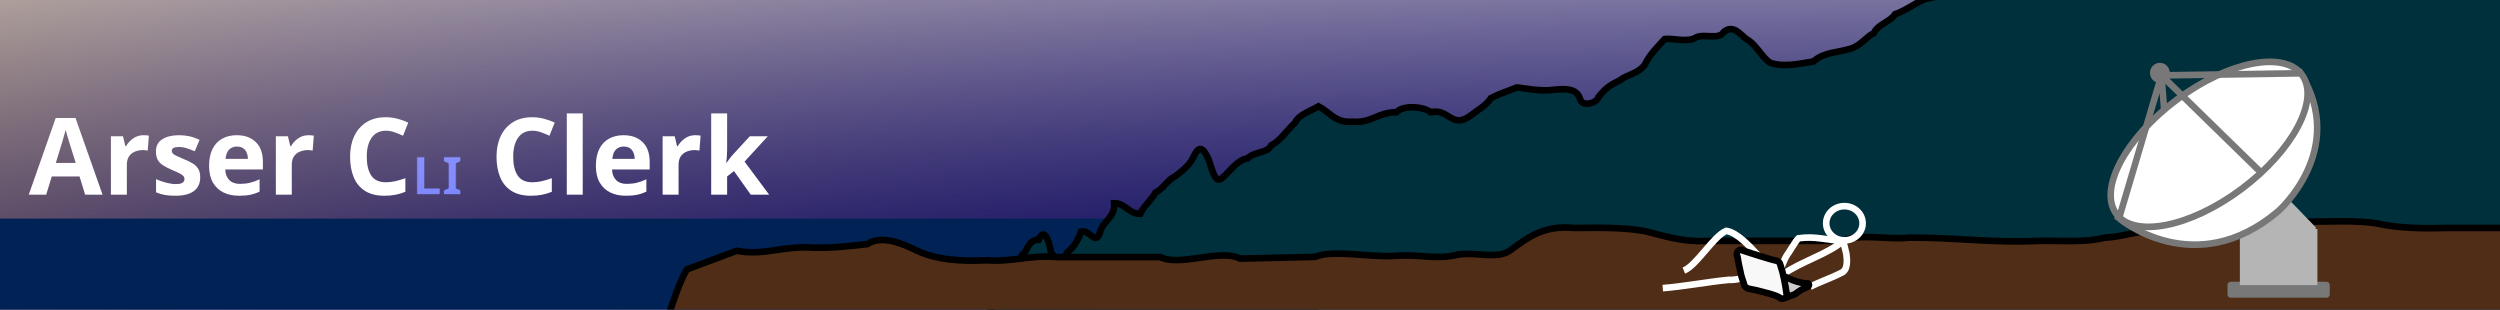
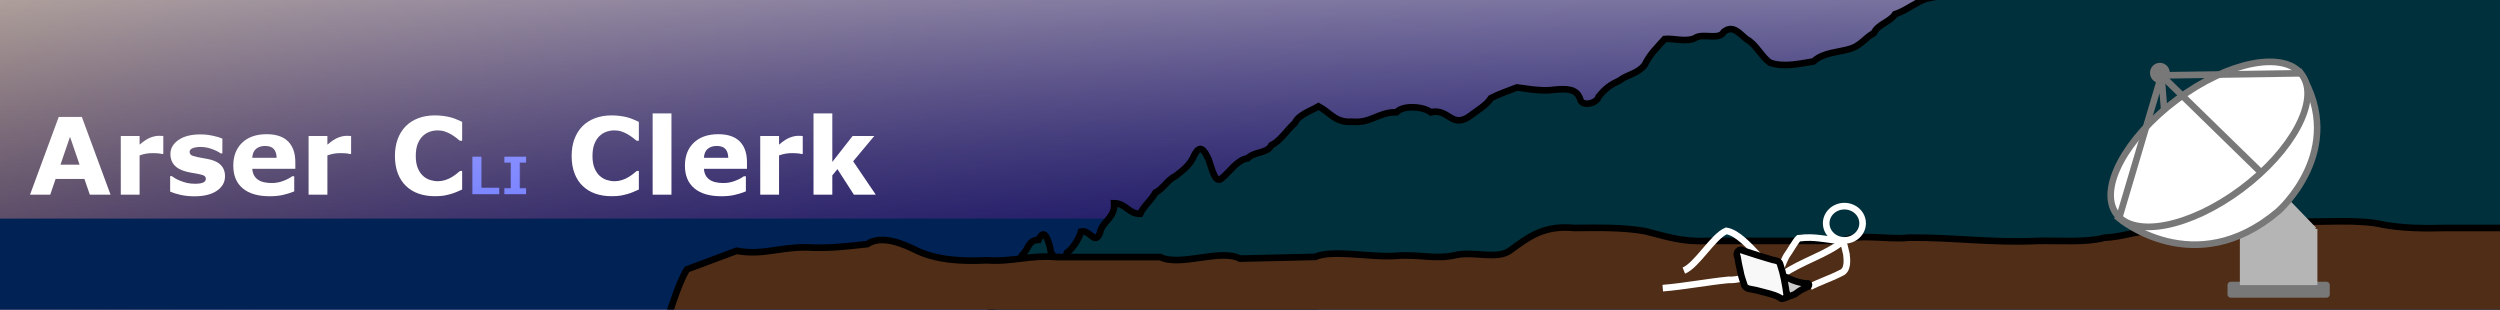
<svg xmlns="http://www.w3.org/2000/svg" xmlns:xlink="http://www.w3.org/1999/xlink" width="799.798mm" height="99.03mm" viewBox="0 0 799.798 99.03" version="1.1" id="svg8" enable-background="new">
  <defs id="defs2">
    <linearGradient id="linearGradient880">
      <stop id="stop888" offset="0" style="stop-color:#fffbea;stop-opacity:1" />
      <stop id="stop890" offset="1" style="stop-color:#0d0080;stop-opacity:0;" />
    </linearGradient>
    <linearGradient xlink:href="#linearGradient880" id="linearGradient886" gradientUnits="userSpaceOnUse" x1="434.673" y1="128.801" x2="434.673" y2="338.955" gradientTransform="translate(-799.7976,1.13392)" />
    <linearGradient xlink:href="#linearGradient880-0" id="linearGradient886-0" gradientUnits="userSpaceOnUse" x1="720.423" y1="101.208" x2="607.03" y2="384.69" gradientTransform="translate(-799.7976,1.133913)" />
    <linearGradient id="linearGradient880-0">
      <stop id="stop888-9" offset="0" style="stop-color:#ffd42a;stop-opacity:1" />
      <stop id="stop890-1" offset="1" style="stop-color:#0d0080;stop-opacity:0;" />
    </linearGradient>
    <clipPath clipPathUnits="userSpaceOnUse" id="clipPath1302">
      <rect style="fill:url(#linearGradient1306);fill-opacity:1;fill-rule:nonzero;stroke:none;stroke-width:2.117;stroke-linecap:butt;stroke-linejoin:round;stroke-miterlimit:4;stroke-dasharray:none;stroke-dashoffset:0;stroke-opacity:1" id="rect1304" width="799.798" height="99.03" x="-799.798" y="198.348" transform="scale(-1,1)" />
    </clipPath>
    <linearGradient xlink:href="#linearGradient880" id="linearGradient1306" gradientUnits="userSpaceOnUse" gradientTransform="translate(-799.7976,1.133933)" x1="434.673" y1="128.801" x2="434.673" y2="338.955" />
    <filter style="color-interpolation-filters:sRGB" id="filter898">
      <feBlend mode="screen" in2="BackgroundImage" id="feBlend900" />
    </filter>
  </defs>
  <g id="layer1" transform="translate(0,-198.3482)">
    <g id="g1300" clip-path="url(#clipPath1302)" style="stroke-width:2.117;stroke-miterlimit:4;stroke-dasharray:none">
      <rect y="198.348" x="1.3078962e-005" height="99.03" width="799.798" id="rect858-6" style="fill:#000046;fill-opacity:1;fill-rule:nonzero;stroke:none;stroke-width:2.117;stroke-linecap:butt;stroke-linejoin:round;stroke-miterlimit:4;stroke-dasharray:none;stroke-dashoffset:0;stroke-opacity:1" />
      <rect y="198.348" x="-799.798" height="99.03" width="799.798" id="rect858-2" style="fill:url(#linearGradient886-0);fill-opacity:1;fill-rule:nonzero;stroke:none;stroke-width:2.117;stroke-linecap:butt;stroke-linejoin:round;stroke-miterlimit:4;stroke-dasharray:none;stroke-dashoffset:0;stroke-opacity:1" transform="scale(-1,1)" />
      <rect y="198.348" x="-799.798" height="99.03" width="799.798" id="rect858" style="fill:url(#linearGradient886);fill-opacity:1;fill-rule:nonzero;stroke:none;stroke-width:2.117;stroke-linecap:butt;stroke-linejoin:round;stroke-miterlimit:4;stroke-dasharray:none;stroke-dashoffset:0;stroke-opacity:1" transform="scale(-1,1)" />
      <rect y="268.274" x="-13.607" height="46.113" width="435.429" id="rect1098" style="fill:#002255;fill-opacity:1;fill-rule:nonzero;stroke:none;stroke-width:2.117;stroke-linecap:butt;stroke-linejoin:round;stroke-miterlimit:4;stroke-dasharray:none;stroke-dashoffset:0;stroke-opacity:1" />
      <path style="fill:#00303c;fill-opacity:1;stroke:#000000;stroke-width:2.117;stroke-linecap:butt;stroke-linejoin:miter;stroke-miterlimit:4;stroke-dasharray:none;stroke-opacity:1" d="m 311.83,303.804 c 3.221,-1.338 3.359,-3.42 5.251,-6.593 1.797,-2.364 3.188,-5.649 4.576,-8.526 1.69,-3.115 3.596,-4.947 5.292,-8.693 2.158,-1.729 1.793,-4.822 5.292,-4.914 1.835,-3.978 2.96,-0.286 3.781,2.753 -0.168,2.548 4.177,5.6 5.29,1.404 2.52,-1.89 4.167,-5.372 4.536,-6.804 2.884,-0.712 4.463,4.629 6.048,0.378 0.786,-3.817 4.889,-4.66 4.536,-9.449 3.816,0.068 4.602,3.417 8.315,3.402 1.255,-2.615 3.611,-4.405 4.914,-6.804 2.595,-1.31 3.763,-4.048 6.426,-5.292 2.314,-1.838 4.677,-3.473 6.048,-6.804 1.849,-3.474 3.121,-1.516 4.536,1.512 0.964,2.607 2.022,7.99 4.158,6.048 2.401,-1.898 4.937,-5.957 8.315,-6.426 2.254,-2.288 6.302,-1.513 7.56,-4.158 2.995,-1.525 4.755,-4.554 7.56,-7.182 1.182,-2.57 4.718,-3.658 7.56,-5.292 3.766,1.976 5.339,5.345 10.817,4.914 6.08,0.572 8.214,-3.092 14.129,-3.024 2.137,-2.396 8.723,-1.819 10.961,0 5.702,-1.307 6.544,5.046 12.095,1.512 2.706,-2.063 5.661,-3.664 7.182,-6.048 2.692,-1.399 5.419,-2.233 8.315,-3.402 1.189,0.074 7.558,1.408 11.717,0.756 4.334,-0.426 7.374,-0.344 8.483,2.983 0.542,2.594 5.406,1.355 5.88,-0.715 2.263,-2.851 3.822,-3.846 6.804,-5.292 2.382,-1.891 5.698,-2.065 7.938,-4.914 1.842,-3.697 4.114,-5.72 6.426,-8.315 2.614,-0.322 7.159,1.172 9.827,-0.378 2.5,-1.564 7.626,0.866 9.071,-1.89 2.962,-2.385 5.071,0.567 7.182,2.268 3.091,1.588 4.78,5.574 7.56,7.56 4.413,1.628 9.871,0.259 13.985,-0.378 3.181,-3.012 8.071,-2.828 12.095,-4.158 3.166,-1.103 4.547,-3.537 7.182,-4.914 1.309,-2.864 5.269,-3.586 6.804,-6.048 3.367,-1.078 6.395,-3.652 9.827,-4.914 53.368,-11.064 108.282,-20.772 162.893,-14.902 20.569,1.809 43.994,12.607 47.746,35.108 5.332,29.981 -7.418,59.559 -20.138,86.005 -164.924,-0.126 -329.847,-0.252 -494.771,-0.378 z" id="path1042" />
      <path style="fill:#502d16;fill-opacity:1;stroke:#000000;stroke-width:2.117;stroke-linecap:butt;stroke-linejoin:miter;stroke-miterlimit:4;stroke-dasharray:none;stroke-opacity:1" d="m 211.667,306.612 c 1.856,-6.056 5.225,-17.655 8.121,-22.093 15.896,-5.938 0,0 15.896,-5.938 8.162,1.545 13.451,-1.167 22.322,-1.096 7.267,0.446 13.256,-0.386 19.429,-1.034 4.735,-3.2 11.987,0.138 15.875,2.069 6.147,2.89 13.726,3.532 22.375,3.103 8.399,0.583 13.833,-1.799 22.414,-1.034 h 33.075 c 6.556,3.165 19.149,-2.796 25.573,0.5 l 24.017,-0.562 c 5.52,-2.423 17.386,0.183 25.254,-0.295 8.367,-0.725 13.115,1.359 20.141,-0.384 5.983,-1.028 12.761,1.548 16.896,-1.329 5.593,-4.066 10.59,-8.236 20.598,-7.24 8.021,-0.104 16.023,-0.188 22.717,1.034 6.079,1.494 11.625,3.521 19.616,3.103 h 43.658 c 4.848,-2.513 14.461,-0.262 21.05,-1.034 14.006,-0.144 26.974,1.757 41.274,1.034 7.321,-0.132 15.489,0.584 21.322,-1.034 6.43,-0.219 10.652,-2.646 17.878,-2.069 h 23.964 c 4.302,-3.032 14.082,-0.585 18.899,-3.103 9.527,0.305 20.498,-0.834 28.461,1.034 5.95,1.084 12.825,1.244 20.068,1.034 h 39.161 c 4.747,2.743 9.542,13.688 7.56,22.739 -2.367,6.185 9.728,15.946 -0.195,15.678 -205.806,-1.028 -411.612,-2.055 -617.418,-3.083 z" id="path1047" />
      <g transform="matrix(0.5911915,0,0,0.6016253,326.8693,219.343)" id="g990-3" style="stroke-width:3.549;stroke-miterlimit:4;stroke-dasharray:none">
        <rect style="fill:#787878;fill-opacity:1;fill-rule:nonzero;stroke:#787878;stroke-width:3.549;stroke-linecap:butt;stroke-linejoin:round;stroke-miterlimit:4;stroke-dasharray:none;stroke-dashoffset:0;stroke-opacity:1" id="rect951-2" width="51.783" height="4.914" x="654.277" y="116.705" />
        <rect style="fill:#b5b5b5;fill-opacity:1;fill-rule:nonzero;stroke:none;stroke-width:3.549;stroke-linecap:butt;stroke-linejoin:round;stroke-miterlimit:4;stroke-dasharray:none;stroke-dashoffset:0;stroke-opacity:1" id="rect953-8" width="41.955" height="29.86" x="659.19" y="86.845" />
        <rect style="fill:#b5b5b5;fill-opacity:1;fill-rule:nonzero;stroke:none;stroke-width:3.549;stroke-linecap:butt;stroke-linejoin:round;stroke-miterlimit:4;stroke-dasharray:none;stroke-dashoffset:0;stroke-opacity:1" id="rect953-4-2" width="29.568" height="29.862" x="528.297" y="-439.295" transform="matrix(0.7008053,0.7133526,-0.7046007,0.709604,0,0)" />
        <g id="g977-1" style="stroke-width:3.549;stroke-miterlimit:4;stroke-dasharray:none">
          <path id="path842-8" d="m 692.074,4.068 c 25.702,40.821 -12.095,73.327 -12.095,73.327 -45.357,37.798 -86.179,3.78 -86.179,3.78 z" style="fill:#ffffff;fill-opacity:1;stroke:#787878;stroke-width:3.549;stroke-linecap:butt;stroke-linejoin:miter;stroke-miterlimit:4;stroke-dasharray:none;stroke-opacity:1" />
          <ellipse ry="29.498" rx="62.382" cy="413.427" cx="493.673" id="path817-2" style="fill:#ffffff;fill-opacity:1;fill-rule:nonzero;stroke:#787878;stroke-width:3.549;stroke-linecap:butt;stroke-linejoin:round;stroke-miterlimit:4;stroke-dasharray:none;stroke-dashoffset:0;stroke-opacity:1" transform="rotate(-36.21669)" />
          <g transform="translate(17.7649,45.73512)" style="stroke-width:3.549;stroke-miterlimit:4;stroke-dasharray:none" id="g852-1">
            <g style="stroke-width:3.549;stroke-miterlimit:4;stroke-dasharray:none" id="g856-6">
              <path id="path846-9" d="m 652.788,11.029 -53.806,-51.588 75.328,-1.107" style="fill:none;stroke:#787878;stroke-width:3.549;stroke-linecap:butt;stroke-linejoin:miter;stroke-miterlimit:4;stroke-dasharray:none;stroke-opacity:1" />
              <path id="path848-8" d="m 600.465,-22.162 -1.484,-18.398 -22.946,76" style="fill:none;stroke:#787878;stroke-width:3.549;stroke-linecap:butt;stroke-linejoin:miter;stroke-miterlimit:4;stroke-dasharray:none;stroke-opacity:1" />
            </g>
          </g>
          <circle r="3.591" cy="3.879" cx="615.912" id="path949-2" style="fill:#787878;fill-opacity:1;fill-rule:nonzero;stroke:#787878;stroke-width:3.549;stroke-linecap:butt;stroke-linejoin:round;stroke-miterlimit:4;stroke-dasharray:none;stroke-dashoffset:0;stroke-opacity:1" />
        </g>
      </g>
    </g>
    <flowRoot xml:space="preserve" id="flowRoot1316" style="font-style:normal;font-weight:normal;font-size:40px;line-height:1.25;font-family:sans-serif;letter-spacing:0px;word-spacing:0px;fill:#000000;fill-opacity:1;stroke:none" transform="matrix(0.2645833,0,0,0.2645833,0,197)">
      <flowRegion id="flowRegion1318">
        <rect id="rect1320" width="1022.857" height="60" x="-145.714" y="-633.476" />
      </flowRegion>
      <flowPara id="flowPara1322" />
    </flowRoot>
  </g>
-   <text transform="matrix(0.2645833,0,0,0.2645833,-2.138156,197.9125)" id="text988" y="-512.624" x="42.857" style="font-style:normal;font-variant:normal;font-weight:bold;font-stretch:normal;font-size:129.333px;line-height:1.25;font-family:sans-serif;-inkscape-font-specification:'sans-serif, Bold';font-variant-ligatures:normal;font-variant-caps:normal;font-variant-numeric:normal;font-feature-settings:normal;text-align:start;letter-spacing:0px;word-spacing:0px;writing-mode:lr-tb;text-anchor:start;fill:#ffffff;fill-opacity:1;stroke:none;filter:url(#filter898);stroke-width:1;stroke-miterlimit:4;stroke-dasharray:none" xml:space="preserve">
-     <tspan id="tspan986" y="-512.624" x="42.857">
-       <tspan id="tspan984" style="font-style:normal;font-variant:normal;font-weight:bold;font-stretch:normal;font-size:129.333px;font-family:sans-serif;-inkscape-font-specification:'sans-serif, Bold';font-variant-ligatures:normal;font-variant-caps:normal;font-variant-numeric:normal;font-feature-settings:normal;text-align:start;writing-mode:lr-tb;text-anchor:start;fill:#ffffff;fill-opacity:1;stroke-width:1;stroke-miterlimit:4;stroke-dasharray:none" y="-512.624" x="42.857">Arser C<tspan style="font-style:normal;font-variant:normal;font-weight:bold;font-stretch:normal;font-size:64px;font-family:sans-serif;-inkscape-font-specification:'sans-serif, Bold';font-variant-ligatures:normal;font-variant-caps:small-caps;font-variant-numeric:normal;font-feature-settings:normal;text-align:start;writing-mode:lr;text-anchor:start;stroke-width:1;stroke-miterlimit:4;stroke-dasharray:none;fill:#4b61ff;fill-opacity:1;stroke:#000000;stroke-opacity:1" id="tspan1002">LI</tspan> Clerk</tspan>
-     </tspan>
-   </text>
-   <g id="layer2" />
+   <g id="layer2" style="display:none">
+     <text transform="matrix(0.2645833,0,0,0.2645833,-2.138156,197.9125)" id="text988" y="-512.624" x="42.857" style="font-style:normal;font-variant:normal;font-weight:bold;font-stretch:normal;font-size:129.333px;line-height:1.25;font-family:sans-serif;-inkscape-font-specification:'sans-serif, Bold';font-variant-ligatures:normal;font-variant-caps:normal;font-variant-numeric:normal;font-feature-settings:normal;text-align:start;letter-spacing:0px;word-spacing:0px;writing-mode:lr-tb;text-anchor:start;fill:#ffffff;fill-opacity:1;stroke:none;stroke-width:1;stroke-miterlimit:4;stroke-dasharray:none;filter:url(#filter898)" xml:space="preserve">
+       <tspan id="tspan986" y="-512.624" x="42.857">
+         <tspan id="tspan984" style="font-style:normal;font-variant:normal;font-weight:bold;font-stretch:normal;font-size:129.333px;font-family:sans-serif;-inkscape-font-specification:'sans-serif, Bold';font-variant-ligatures:normal;font-variant-caps:normal;font-variant-numeric:normal;font-feature-settings:normal;text-align:start;writing-mode:lr-tb;text-anchor:start;fill:#ffffff;fill-opacity:1;stroke-width:1;stroke-miterlimit:4;stroke-dasharray:none" y="-512.624" x="42.857">Arser C<tspan style="font-style:normal;font-variant:normal;font-weight:bold;font-stretch:normal;font-size:64px;font-family:sans-serif;-inkscape-font-specification:'sans-serif, Bold';font-variant-ligatures:normal;font-variant-caps:small-caps;font-variant-numeric:normal;font-feature-settings:normal;text-align:start;writing-mode:lr-tb;text-anchor:start;fill:#4b61ff;fill-opacity:1;stroke:#000000;stroke-width:1;stroke-miterlimit:4;stroke-dasharray:none;stroke-opacity:1" id="tspan1002">LI</tspan> Clerk</tspan>
+       </tspan>
+     </text>
+   </g>
+   <g style="display:inline" id="g915">
+     <g aria-label="Arser CLI Clerk" transform="matrix(0.2645833,0,0,0.2645833,-2.138156,197.9125)" style="font-style:normal;font-variant:normal;font-weight:bold;font-stretch:normal;font-size:129.333px;line-height:1.25;font-family:sans-serif;-inkscape-font-specification:'sans-serif, Bold';font-variant-ligatures:normal;font-variant-caps:normal;font-variant-numeric:normal;font-feature-settings:normal;text-align:start;letter-spacing:0px;word-spacing:0px;writing-mode:lr-tb;text-anchor:start;fill:#ffffff;fill-opacity:1;stroke:none;stroke-width:1;stroke-miterlimit:4;stroke-dasharray:none;filter:url(#filter898)" id="text913">
+       <path d="m 141.752,-512.624 h -25.071 l -6.505,-19.008 H 75.317 l -6.505,19.008 H 44.373 l 34.733,-94.032 h 27.913 z m -37.449,-36.249 -11.557,-33.723 -11.557,33.723 z" style="font-style:normal;font-variant:normal;font-weight:bold;font-stretch:normal;font-size:129.333px;font-family:sans-serif;-inkscape-font-specification:'sans-serif, Bold';font-variant-ligatures:normal;font-variant-caps:normal;font-variant-numeric:normal;font-feature-settings:normal;text-align:start;writing-mode:lr-tb;text-anchor:start;fill:#ffffff;fill-opacity:1;stroke-width:1;stroke-miterlimit:4;stroke-dasharray:none" id="path917" />
+       <path d="m 205.535,-561.882 h -2.021 q -1.452,-0.505 -4.673,-0.758 -3.221,-0.253 -5.368,-0.253 -4.863,0 -8.589,0.632 -3.726,0.632 -8.02,2.147 v 47.49 h -22.734 v -70.919 h 22.734 v 10.42 q 7.515,-6.441 13.072,-8.525 5.557,-2.147 10.23,-2.147 1.2,0 2.715,0.063 1.516,0.063 2.652,0.189 z" style="font-style:normal;font-variant:normal;font-weight:bold;font-stretch:normal;font-size:129.333px;font-family:sans-serif;-inkscape-font-specification:'sans-serif, Bold';font-variant-ligatures:normal;font-variant-caps:normal;font-variant-numeric:normal;font-feature-settings:normal;text-align:start;writing-mode:lr-tb;text-anchor:start;fill:#ffffff;fill-opacity:1;stroke-width:1;stroke-miterlimit:4;stroke-dasharray:none" id="path919" />
+       <path d="m 280.179,-535.106 q 0,10.988 -9.852,17.745 -9.852,6.694 -26.965,6.694 -9.473,0 -17.177,-1.768 -7.704,-1.768 -12.378,-3.915 v -18.693 h 2.084 q 1.705,1.2 3.915,2.652 2.273,1.389 6.378,3.031 3.536,1.452 8.02,2.526 4.484,1.01 9.599,1.01 6.694,0 9.915,-1.452 3.221,-1.516 3.221,-4.421 0,-2.589 -1.895,-3.726 -1.895,-1.2 -7.199,-2.273 -2.526,-0.568 -6.883,-1.2 -4.294,-0.695 -7.831,-1.642 -9.662,-2.526 -14.335,-7.831 -4.673,-5.368 -4.673,-13.325 0,-10.23 9.662,-16.988 9.725,-6.82 26.523,-6.82 7.957,0 15.219,1.642 7.326,1.579 11.43,3.41 v 17.935 h -1.958 q -5.052,-3.473 -11.557,-5.62 -6.441,-2.21 -13.072,-2.21 -5.494,0 -9.283,1.516 -3.726,1.516 -3.726,4.294 0,2.526 1.705,3.852 1.705,1.326 8.02,2.652 3.473,0.695 7.452,1.389 4.042,0.632 8.083,1.642 8.967,2.337 13.262,7.389 4.294,4.989 4.294,12.504 z" style="font-style:normal;font-variant:normal;font-weight:bold;font-stretch:normal;font-size:129.333px;font-family:sans-serif;-inkscape-font-specification:'sans-serif, Bold';font-variant-ligatures:normal;font-variant-caps:normal;font-variant-numeric:normal;font-feature-settings:normal;text-align:start;writing-mode:lr-tb;text-anchor:start;fill:#ffffff;fill-opacity:1;stroke-width:1;stroke-miterlimit:4;stroke-dasharray:none" id="path921" />
+       <path d="m 365.18,-543.884 h -52.036 q 0.505,8.336 6.315,12.757 5.873,4.421 17.24,4.421 7.199,0 13.956,-2.589 6.757,-2.589 10.673,-5.557 h 2.526 v 18.251 q -7.704,3.094 -14.525,4.484 -6.82,1.389 -15.093,1.389 -21.345,0 -32.712,-9.599 -11.367,-9.599 -11.367,-27.344 0,-17.556 10.736,-27.786 10.799,-10.294 29.555,-10.294 17.303,0 26.018,8.778 8.715,8.715 8.715,25.134 z m -22.608,-13.325 q -0.189,-7.136 -3.536,-10.736 -3.347,-3.6 -10.42,-3.6 -6.568,0 -10.799,3.41 -4.231,3.41 -4.736,10.925 z" style="font-style:normal;font-variant:normal;font-weight:bold;font-stretch:normal;font-size:129.333px;font-family:sans-serif;-inkscape-font-specification:'sans-serif, Bold';font-variant-ligatures:normal;font-variant-caps:normal;font-variant-numeric:normal;font-feature-settings:normal;text-align:start;writing-mode:lr-tb;text-anchor:start;fill:#ffffff;fill-opacity:1;stroke-width:1;stroke-miterlimit:4;stroke-dasharray:none" id="path923" />
+       <path d="m 432.626,-561.882 h -2.021 q -1.452,-0.505 -4.673,-0.758 -3.221,-0.253 -5.368,-0.253 -4.863,0 -8.589,0.632 -3.726,0.632 -8.02,2.147 v 47.49 h -22.734 v -70.919 h 22.734 v 10.42 q 7.515,-6.441 13.072,-8.525 5.557,-2.147 10.23,-2.147 1.2,0 2.715,0.063 1.516,0.063 2.652,0.189 z" style="font-style:normal;font-variant:normal;font-weight:bold;font-stretch:normal;font-size:129.333px;font-family:sans-serif;-inkscape-font-specification:'sans-serif, Bold';font-variant-ligatures:normal;font-variant-caps:normal;font-variant-numeric:normal;font-feature-settings:normal;text-align:start;writing-mode:lr-tb;text-anchor:start;fill:#ffffff;fill-opacity:1;stroke-width:1;stroke-miterlimit:4;stroke-dasharray:none" id="path925" />
+       <path d="m 533.604,-510.793 q -10.483,0 -19.387,-3.094 -8.841,-3.094 -15.219,-9.22 -6.378,-6.126 -9.915,-15.283 -3.473,-9.157 -3.473,-21.156 0,-11.178 3.347,-20.271 3.347,-9.094 9.725,-15.598 6.126,-6.252 15.156,-9.662 9.094,-3.41 19.829,-3.41 5.936,0 10.673,0.695 4.799,0.632 8.841,1.705 4.231,1.2 7.641,2.716 3.473,1.452 6.062,2.715 v 22.798 h -2.779 q -1.768,-1.516 -4.484,-3.6 -2.652,-2.084 -6.062,-4.105 -3.473,-2.021 -7.515,-3.41 -4.042,-1.389 -8.652,-1.389 -5.115,0 -9.725,1.642 -4.61,1.579 -8.525,5.305 -3.726,3.6 -6.062,9.536 -2.273,5.936 -2.273,14.398 0,8.841 2.463,14.777 2.526,5.936 6.315,9.346 3.852,3.473 8.589,4.989 4.736,1.452 9.346,1.452 4.421,0 8.715,-1.326 4.357,-1.326 8.02,-3.6 3.094,-1.831 5.747,-3.915 2.652,-2.084 4.357,-3.6 h 2.526 v 22.482 q -3.536,1.579 -6.757,2.968 -3.221,1.389 -6.757,2.4 -4.61,1.326 -8.652,2.021 -4.042,0.695 -11.115,0.695 z" style="font-style:normal;font-variant:normal;font-weight:bold;font-stretch:normal;font-size:129.333px;font-family:sans-serif;-inkscape-font-specification:'sans-serif, Bold';font-variant-ligatures:normal;font-variant-caps:normal;font-variant-numeric:normal;font-feature-settings:normal;text-align:start;writing-mode:lr-tb;text-anchor:start;fill:#ffffff;fill-opacity:1;stroke-width:1;stroke-miterlimit:4;stroke-dasharray:none" id="path927" />
+       <path d="m 612.321,-512.624 h -33.562 v -46.531 h 12 v 37.531 h 21.562 z" style="font-style:normal;font-variant:normal;font-weight:bold;font-stretch:normal;font-size:64px;font-family:sans-serif;-inkscape-font-specification:'sans-serif, Bold';font-variant-ligatures:normal;font-variant-caps:small-caps;font-variant-numeric:normal;font-feature-settings:normal;text-align:start;writing-mode:lr-tb;text-anchor:start;fill:#4b61ff;fill-opacity:1;stroke:#000000;stroke-width:1;stroke-miterlimit:4;stroke-dasharray:none;stroke-opacity:1" id="path929" />
+       <path d="m 644.665,-512.624 h -27.25 v -8.25 h 7.625 v -30.031 h -7.625 v -8.25 h 27.25 v 8.25 h -7.625 v 30.031 h 7.625 z" style="font-style:normal;font-variant:normal;font-weight:bold;font-stretch:normal;font-size:64px;font-family:sans-serif;-inkscape-font-specification:'sans-serif, Bold';font-variant-ligatures:normal;font-variant-caps:small-caps;font-variant-numeric:normal;font-feature-settings:normal;text-align:start;writing-mode:lr-tb;text-anchor:start;fill:#4b61ff;fill-opacity:1;stroke:#000000;stroke-width:1;stroke-miterlimit:4;stroke-dasharray:none;stroke-opacity:1" id="path931" />
+       <path d="m 747.276,-510.793 q -10.483,0 -19.387,-3.094 -8.841,-3.094 -15.219,-9.22 -6.378,-6.126 -9.915,-15.283 -3.473,-9.157 -3.473,-21.156 0,-11.178 3.347,-20.271 3.347,-9.094 9.725,-15.598 6.126,-6.252 15.156,-9.662 9.094,-3.41 19.829,-3.41 5.936,0 10.673,0.695 4.799,0.632 8.841,1.705 4.231,1.2 7.641,2.716 3.473,1.452 6.062,2.715 v 22.798 h -2.779 q -1.768,-1.516 -4.484,-3.6 -2.652,-2.084 -6.062,-4.105 -3.473,-2.021 -7.515,-3.41 -4.042,-1.389 -8.652,-1.389 -5.115,0 -9.725,1.642 -4.61,1.579 -8.525,5.305 -3.726,3.6 -6.062,9.536 -2.273,5.936 -2.273,14.398 0,8.841 2.463,14.777 2.526,5.936 6.315,9.346 3.852,3.473 8.589,4.989 4.736,1.452 9.346,1.452 4.421,0 8.715,-1.326 4.357,-1.326 8.02,-3.6 3.094,-1.831 5.747,-3.915 2.652,-2.084 4.357,-3.6 h 2.526 v 22.482 q -3.536,1.579 -6.757,2.968 -3.221,1.389 -6.757,2.4 -4.61,1.326 -8.652,2.021 -4.042,0.695 -11.115,0.695 z" style="font-style:normal;font-variant:normal;font-weight:bold;font-stretch:normal;font-size:129.333px;font-family:sans-serif;-inkscape-font-specification:'sans-serif, Bold';font-variant-ligatures:normal;font-variant-caps:normal;font-variant-numeric:normal;font-feature-settings:normal;text-align:start;writing-mode:lr-tb;text-anchor:start;fill:#ffffff;fill-opacity:1;stroke-width:1;stroke-miterlimit:4;stroke-dasharray:none" id="path933" />
+       <path d="m 819.963,-512.624 h -22.734 v -98.263 h 22.734 z" style="font-style:normal;font-variant:normal;font-weight:bold;font-stretch:normal;font-size:129.333px;font-family:sans-serif;-inkscape-font-specification:'sans-serif, Bold';font-variant-ligatures:normal;font-variant-caps:normal;font-variant-numeric:normal;font-feature-settings:normal;text-align:start;writing-mode:lr-tb;text-anchor:start;fill:#ffffff;fill-opacity:1;stroke-width:1;stroke-miterlimit:4;stroke-dasharray:none" id="path935" />
+       <path d="m 911.279,-543.884 h -52.036 q 0.505,8.336 6.315,12.757 5.873,4.421 17.24,4.421 7.199,0 13.956,-2.589 6.757,-2.589 10.673,-5.557 h 2.526 v 18.251 q -7.704,3.094 -14.525,4.484 -6.82,1.389 -15.093,1.389 -21.345,0 -32.712,-9.599 -11.367,-9.599 -11.367,-27.344 0,-17.556 10.736,-27.786 10.799,-10.294 29.555,-10.294 17.303,0 26.018,8.778 8.715,8.715 8.715,25.134 z m -22.608,-13.325 q -0.189,-7.136 -3.536,-10.736 -3.347,-3.6 -10.42,-3.6 -6.568,0 -10.799,3.41 -4.231,3.41 -4.736,10.925 z" style="font-style:normal;font-variant:normal;font-weight:bold;font-stretch:normal;font-size:129.333px;font-family:sans-serif;-inkscape-font-specification:'sans-serif, Bold';font-variant-ligatures:normal;font-variant-caps:normal;font-variant-numeric:normal;font-feature-settings:normal;text-align:start;writing-mode:lr-tb;text-anchor:start;fill:#ffffff;fill-opacity:1;stroke-width:1;stroke-miterlimit:4;stroke-dasharray:none" id="path937" />
+       <path d="m 978.725,-561.882 h -2.021 q -1.452,-0.505 -4.673,-0.758 -3.221,-0.253 -5.368,-0.253 -4.863,0 -8.589,0.632 -3.726,0.632 -8.02,2.147 v 47.49 h -22.734 v -70.919 h 22.734 v 10.42 q 7.515,-6.441 13.072,-8.525 5.557,-2.147 10.23,-2.147 1.2,0 2.715,0.063 1.516,0.063 2.652,0.189 z" style="font-style:normal;font-variant:normal;font-weight:bold;font-stretch:normal;font-size:129.333px;font-family:sans-serif;-inkscape-font-specification:'sans-serif, Bold';font-variant-ligatures:normal;font-variant-caps:normal;font-variant-numeric:normal;font-feature-settings:normal;text-align:start;writing-mode:lr-tb;text-anchor:start;fill:#ffffff;fill-opacity:1;stroke-width:1;stroke-miterlimit:4;stroke-dasharray:none" id="path939" />
+       <path d="m 1067.01,-512.624 h -26.46 l -19.893,-30.881 -6.189,7.515 v 23.366 h -22.734 v -98.263 h 22.734 v 58.667 l 24.503,-31.323 h 26.208 l -25.513,30.565 z" style="font-style:normal;font-variant:normal;font-weight:bold;font-stretch:normal;font-size:129.333px;font-family:sans-serif;-inkscape-font-specification:'sans-serif, Bold';font-variant-ligatures:normal;font-variant-caps:normal;font-variant-numeric:normal;font-feature-settings:normal;text-align:start;writing-mode:lr-tb;text-anchor:start;fill:#ffffff;fill-opacity:1;stroke-width:1;stroke-miterlimit:4;stroke-dasharray:none" id="path941" />
+     </g>
+   </g>
  <g id="g1077" transform="matrix(0.5,0,0,0.5,328.5712,49.55059)" style="stroke-width:4.233;stroke-miterlimit:4;stroke-dasharray:none">
    <g id="g1083" transform="translate(2.09219,-6.442129)">
      <path style="fill:none;stroke:#ffffff;stroke-width:4.233;stroke-linecap:butt;stroke-linejoin:miter;stroke-miterlimit:4;stroke-dasharray:none;stroke-opacity:1" d="m 418.145,80.474 c 8.37,-3.376 18.821,-21.998 27.164,-25.415 6.934,1.041 14.852,9.761 19.874,15.119 1.588,1.972 8.033,7.142 9.326,9.344 0.204,3.311 -9.566,3.736 -12.493,4.075 -5.033,1.349 -10.103,3.079 -15.385,2.817 -14.034,1.401 -27.904,4.144 -41.966,5.294" id="path868" />
      <path style="fill:none;stroke:#ffffff;stroke-width:4.233;stroke-linecap:butt;stroke-linejoin:bevel;stroke-miterlimit:4;stroke-dasharray:none;stroke-opacity:1" d="m 481.261,83.096 c 12.019,-8.519 29.14,-13.167 38.79,-21.62 0.91,3.818 1.361,4.849 2.092,8.375 0.283,2.692 1.504,10.342 -3.467,12.178 -7.123,3.668 -14.669,6.018 -19.676,8.855" id="path870" />
      <ellipse style="fill:none;fill-opacity:1;fill-rule:nonzero;stroke:#ffffff;stroke-width:4.233;stroke-linecap:butt;stroke-linejoin:round;stroke-miterlimit:4;stroke-dasharray:none;stroke-dashoffset:0;stroke-opacity:1" id="path1027" cx="520.884" cy="50.193" rx="11.654" ry="10.952" />
      <path style="fill:none;stroke:#ffffff;stroke-width:4.233;stroke-linecap:butt;stroke-linejoin:miter;stroke-miterlimit:4;stroke-dasharray:none;stroke-opacity:1" d="m 520.051,61.476 c -11.676,-0.564 -17.066,-3.174 -28.542,-1.689 -1.794,1.605 -5.97,9.068 -7.621,11.176 -2.087,3.489 -3.74,9.73 -6.674,12.729" id="path1033" />
    </g>
    <g transform="translate(72.68012,186.2973)" id="g890" style="stroke:#000000;stroke-width:4.233;stroke-miterlimit:4;stroke-dasharray:none;stroke-opacity:1">
      <g transform="translate(105.9058,-22.55478)" id="g981" style="stroke:#000000;stroke-width:4.233;stroke-miterlimit:4;stroke-dasharray:none;stroke-opacity:1">
        <g id="g1087" style="stroke:#000000;stroke-opacity:1">
          <path style="fill:#cccccc;fill-opacity:1;stroke:#000000;stroke-width:4.233;stroke-linecap:butt;stroke-linejoin:miter;stroke-miterlimit:4;stroke-dasharray:none;stroke-opacity:1" d="m 306.594,-72.135 c 2.342,-1.521 5.421,-1.492 7.52,-3.48 1.965,-1.518 4.186,-2.609 6.455,-3.578 1.637,-0.404 1.597,-2.912 -0.361,-2.224 -4.011,-0.423 -7.953,-1.563 -11.57,-3.358 -1.101,-0.904 -3.668,-0.75 -3.87,-2.315" id="path886" />
          <path style="fill:#f8f8f8;fill-opacity:1;stroke:#000000;stroke-width:4.233;stroke-linecap:butt;stroke-linejoin:miter;stroke-miterlimit:4;stroke-dasharray:none;stroke-opacity:1" d="m 280.266,-80.7 c -0.809,-2.82 -2.013,-5.526 -2.426,-8.449 -0.769,-3.125 -1.361,-6.29 -1.869,-9.467 -1.523,-2.392 1.156,-5.797 3.632,-3.838 6.224,1.974 12.417,4.05 18.697,5.839 2.063,0.446 4.56,0.543 5.057,3.115 2.103,6.113 3.141,12.523 4.094,18.898 0.572,1.367 -0.47,-3.508 -0.208,-1.064 1.467,2.671 -2.344,5.409 -4.429,3.134 -4.048,-2.182 -8.633,-2.868 -12.998,-4.142 -2.223,-0.685 -4.542,-0.904 -6.788,-1.456 -1.193,-0.393 -2.57,-1.22 -2.763,-2.57 z" id="path884" />
        </g>
      </g>
    </g>
  </g>
</svg>
